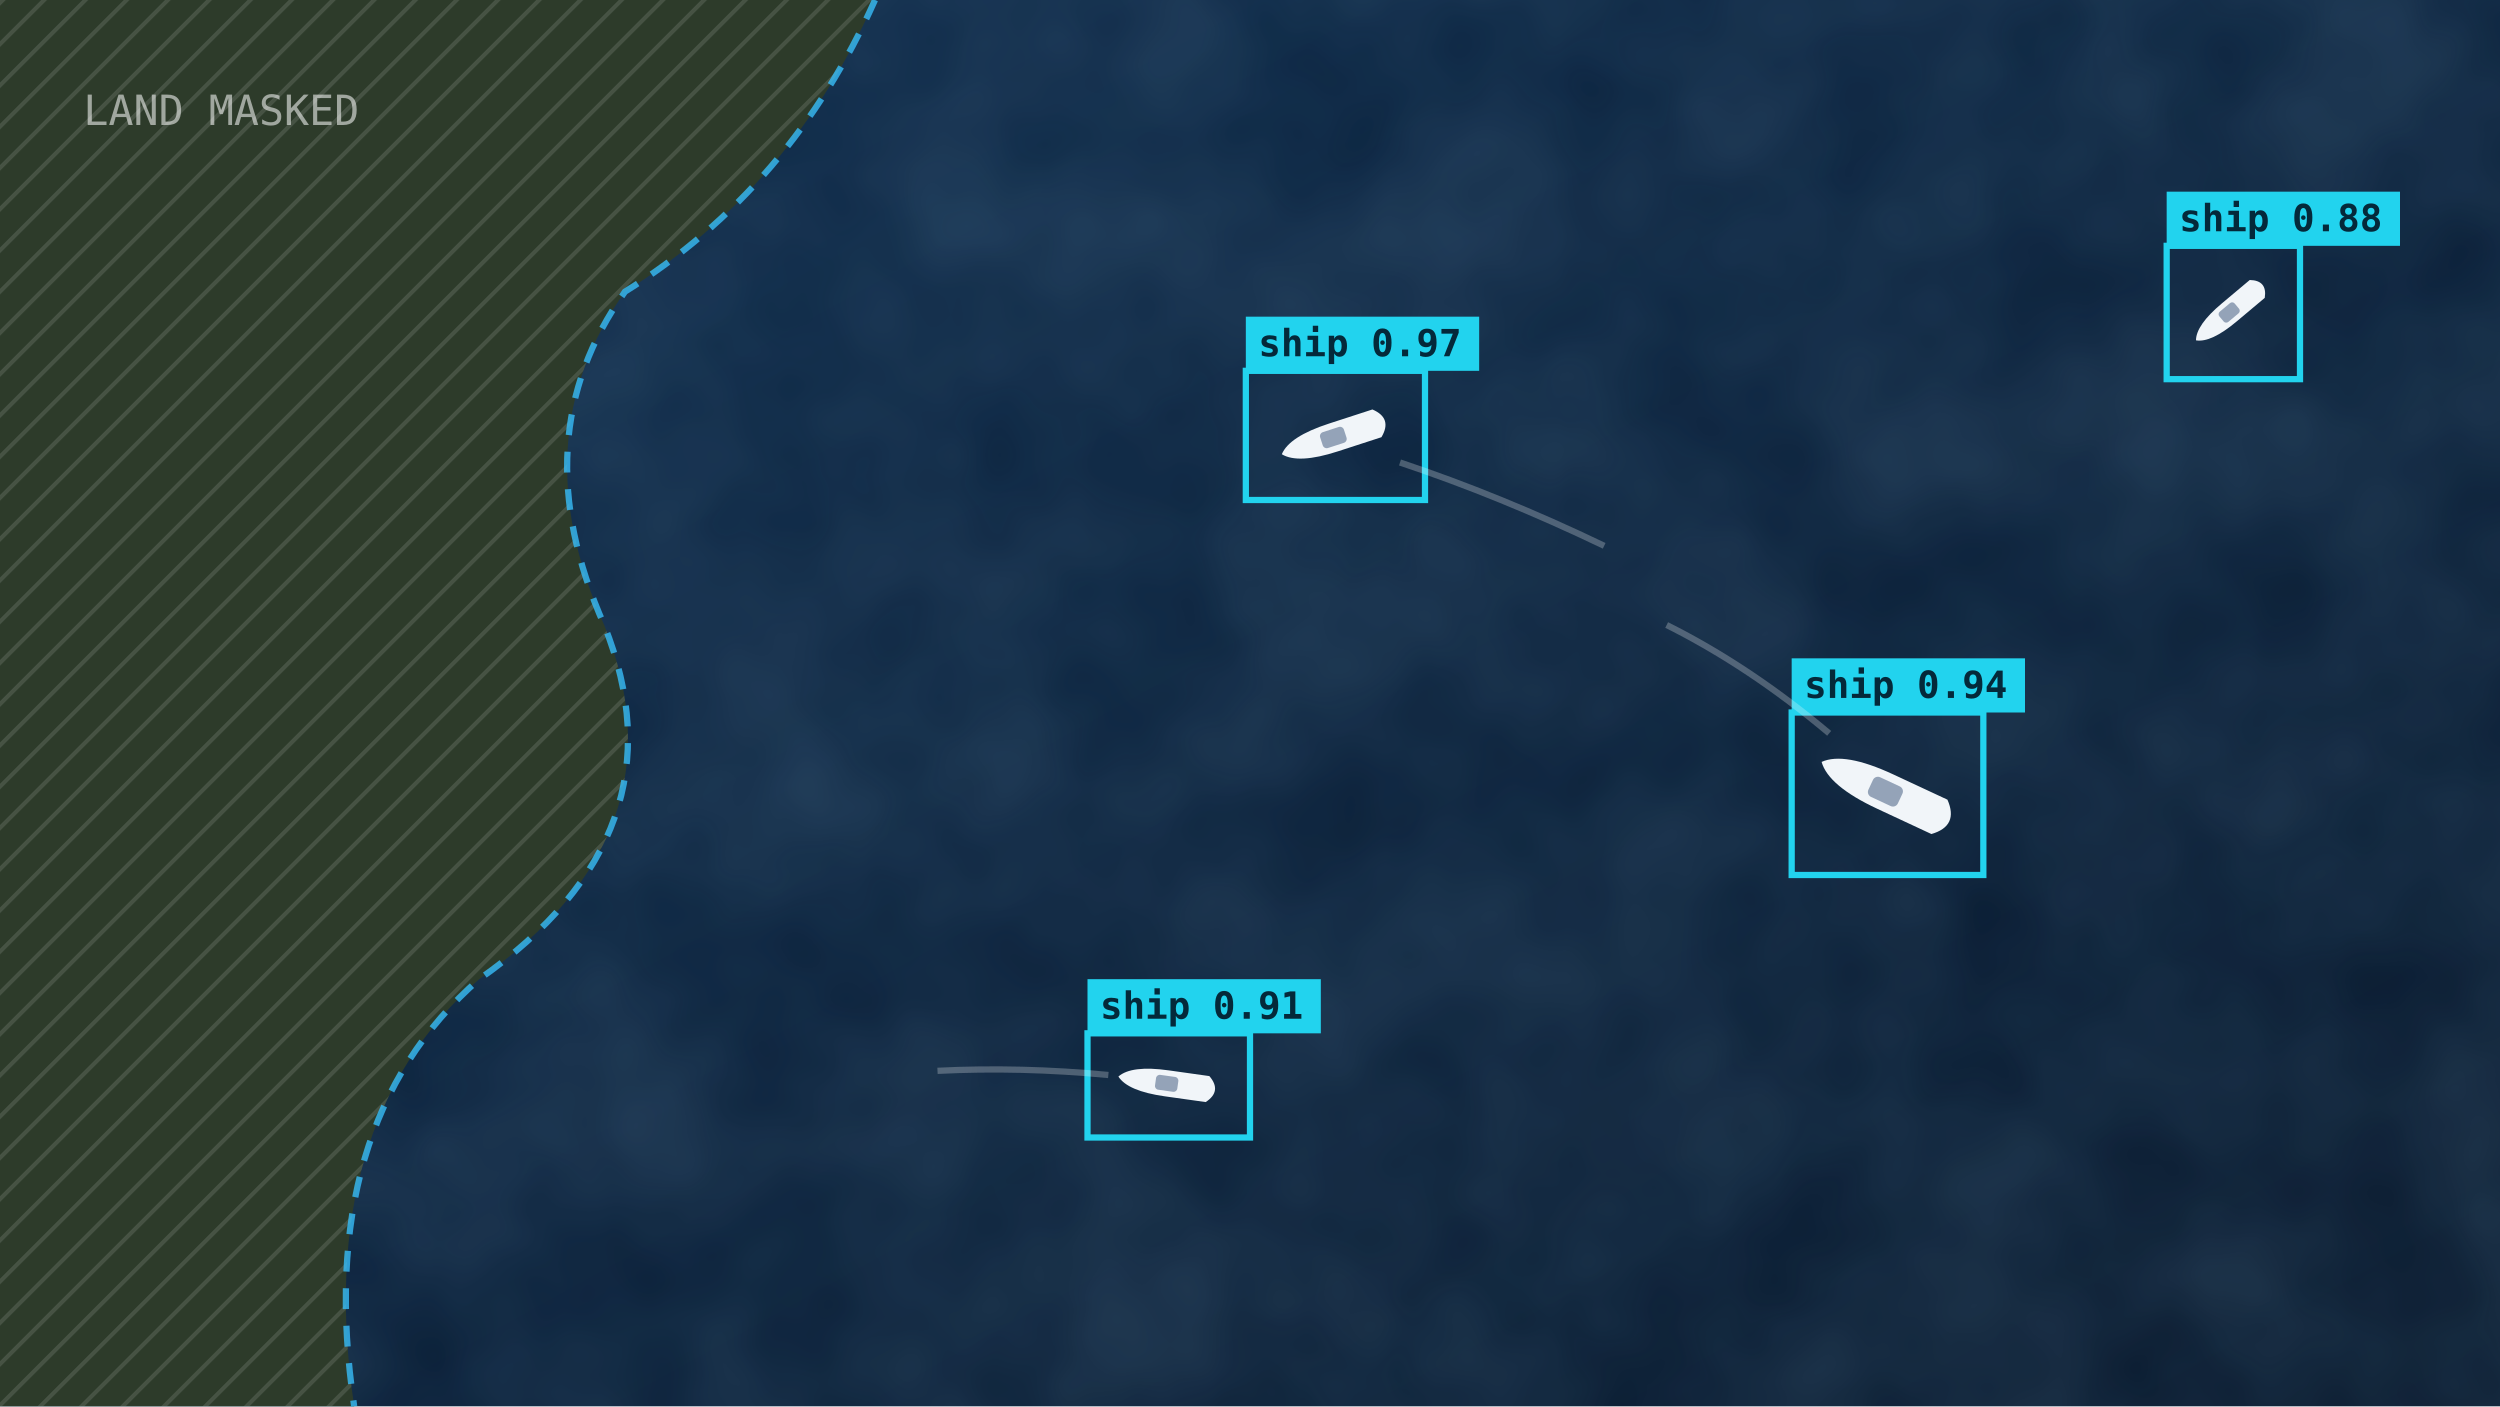
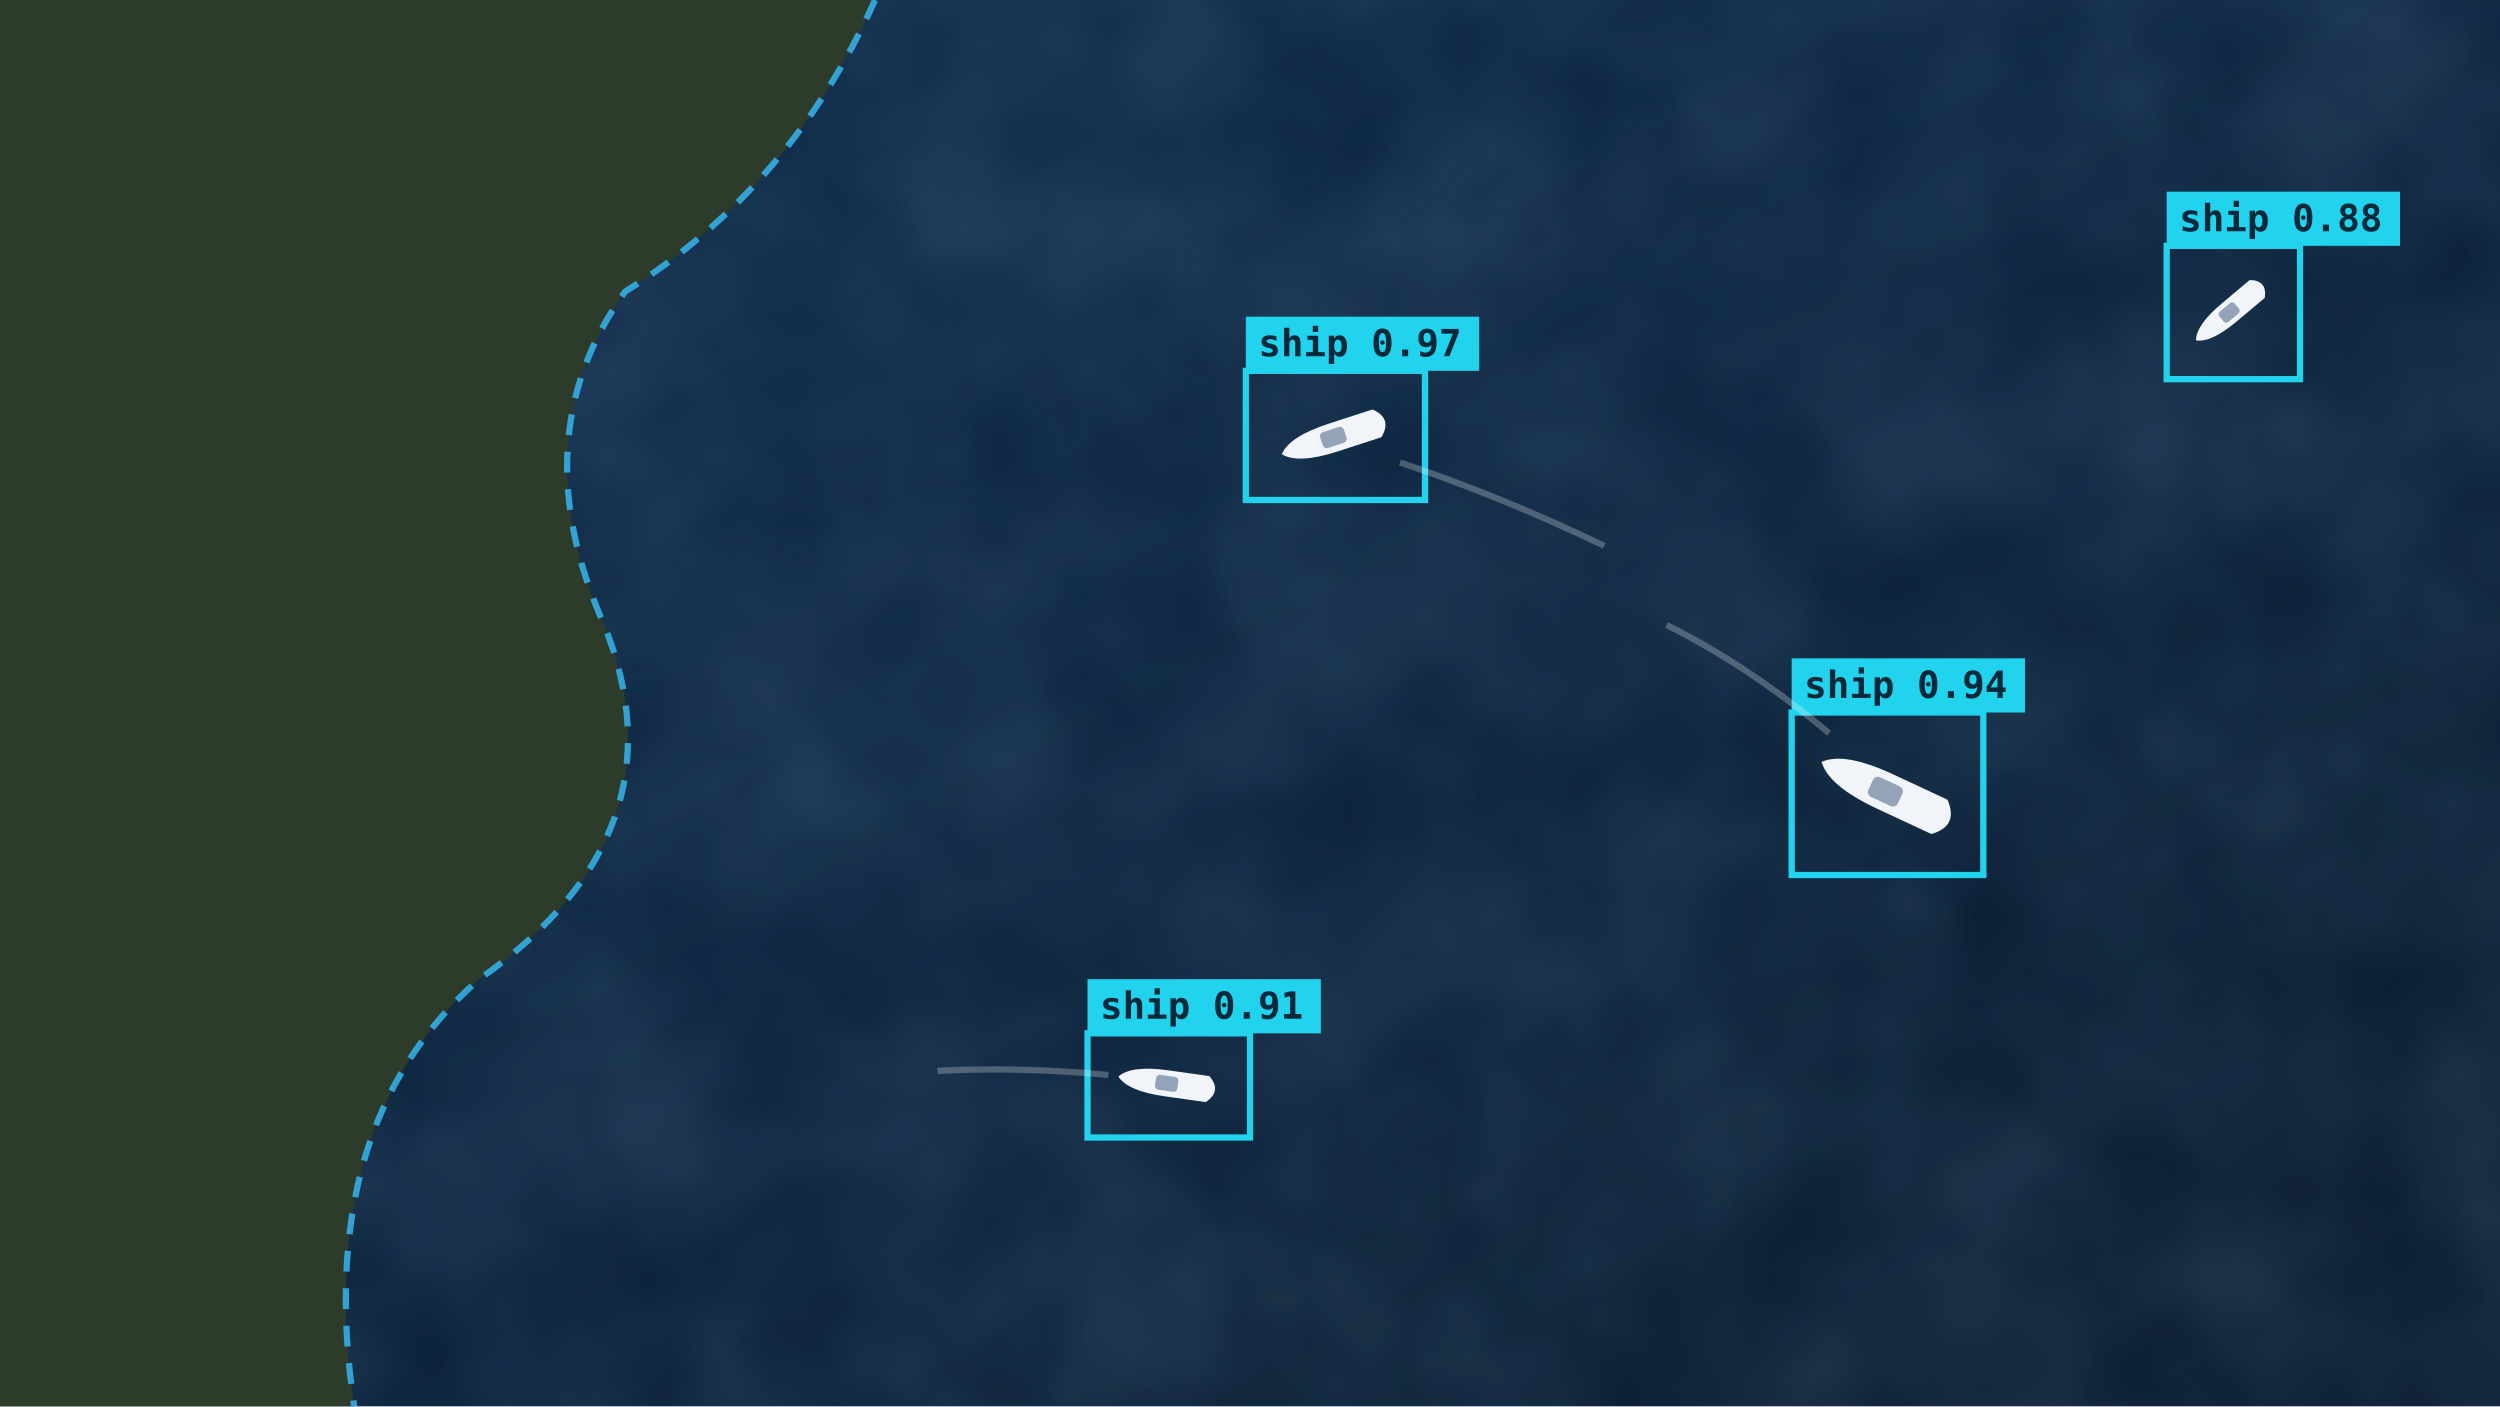
<svg xmlns="http://www.w3.org/2000/svg" viewBox="0 0 1200 675">
  <defs>
    <linearGradient id="sea" x1="0" y1="0" x2="1" y2="1">
      <stop offset="0" stop-color="#0c2a4a" />
      <stop offset="1" stop-color="#061629" />
    </linearGradient>
    <filter id="noise">
      <feTurbulence type="fractalNoise" baseFrequency="0.012" numOctaves="3" seed="7" />
      <feColorMatrix values="0 0 0 0 0.3  0 0 0 0 0.55  0 0 0 0 0.8  0 0 0 0.18 0" />
    </filter>
    <pattern id="hatch" width="14" height="14" patternUnits="userSpaceOnUse" patternTransform="rotate(45)">
      <path d="M0 0V14" stroke="#ffffff" stroke-opacity="0.12" stroke-width="4" />
    </pattern>
    <g id="ship">
      <path d="M-26 0 Q-20 -7 0 -7 L22 -7 Q30 0 22 7 L0 7 Q-20 7 -26 0 Z" fill="#f1f5f9" />
      <rect x="-6" y="-4" width="12" height="8" rx="2" fill="#94a3b8" />
    </g>
  </defs>
  <rect width="1200" height="675" fill="url(#sea)" />
  <rect width="1200" height="675" filter="url(#noise)" />
  <path d="M0 0 H420 Q380 90 300 140 Q250 210 290 300 Q330 400 230 470 Q150 540 170 675 H0 Z" fill="#2d3b2a" />
-   <path d="M0 0 H420 Q380 90 300 140 Q250 210 290 300 Q330 400 230 470 Q150 540 170 675 H0 Z" fill="url(#hatch)" />
  <path d="M420 0 Q380 90 300 140 Q250 210 290 300 Q330 400 230 470 Q150 540 170 675" fill="none" stroke="#38bdf8" stroke-width="3" stroke-dasharray="10 8" stroke-opacity="0.8" />
-   <text x="40" y="60" font-family="ui-monospace, Menlo, monospace" font-size="20" fill="#ffffff" fill-opacity="0.55">LAND MASKED</text>
  <g font-family="ui-monospace, Menlo, monospace" font-size="18" font-weight="700">
    <g transform="translate(640 210) rotate(-18)">
      <use href="#ship" />
    </g>
    <rect x="598" y="178" width="86" height="62" fill="none" stroke="#22d3ee" stroke-width="3" />
    <rect x="598" y="152" width="112" height="26" fill="#22d3ee" />
    <text x="604" y="171" fill="#04293a">ship 0.97</text>
    <g transform="translate(905 380) rotate(25) scale(1.3)">
      <use href="#ship" />
    </g>
    <rect x="860" y="342" width="92" height="78" fill="none" stroke="#22d3ee" stroke-width="3" />
    <rect x="860" y="316" width="112" height="26" fill="#22d3ee" />
    <text x="866" y="335" fill="#04293a">ship 0.94</text>
    <g transform="translate(560 520) rotate(8) scale(0.9)">
      <use href="#ship" />
    </g>
    <rect x="522" y="496" width="78" height="50" fill="none" stroke="#22d3ee" stroke-width="3" />
    <rect x="522" y="470" width="112" height="26" fill="#22d3ee" />
    <text x="528" y="489" fill="#04293a">ship 0.91</text>
    <g transform="translate(1070 150) rotate(-40) scale(0.8)">
      <use href="#ship" />
    </g>
    <rect x="1040" y="118" width="64" height="64" fill="none" stroke="#22d3ee" stroke-width="3" />
    <rect x="1040" y="92" width="112" height="26" fill="#22d3ee" />
    <text x="1046" y="111" fill="#04293a">ship 0.88</text>
  </g>
  <g stroke="#ffffff" stroke-opacity="0.25" stroke-width="3" fill="none">
    <path d="M672 222 Q720 238 770 262" />
    <path d="M878 352 Q840 320 800 300" />
    <path d="M532 516 Q490 512 450 514" />
  </g>
</svg>
